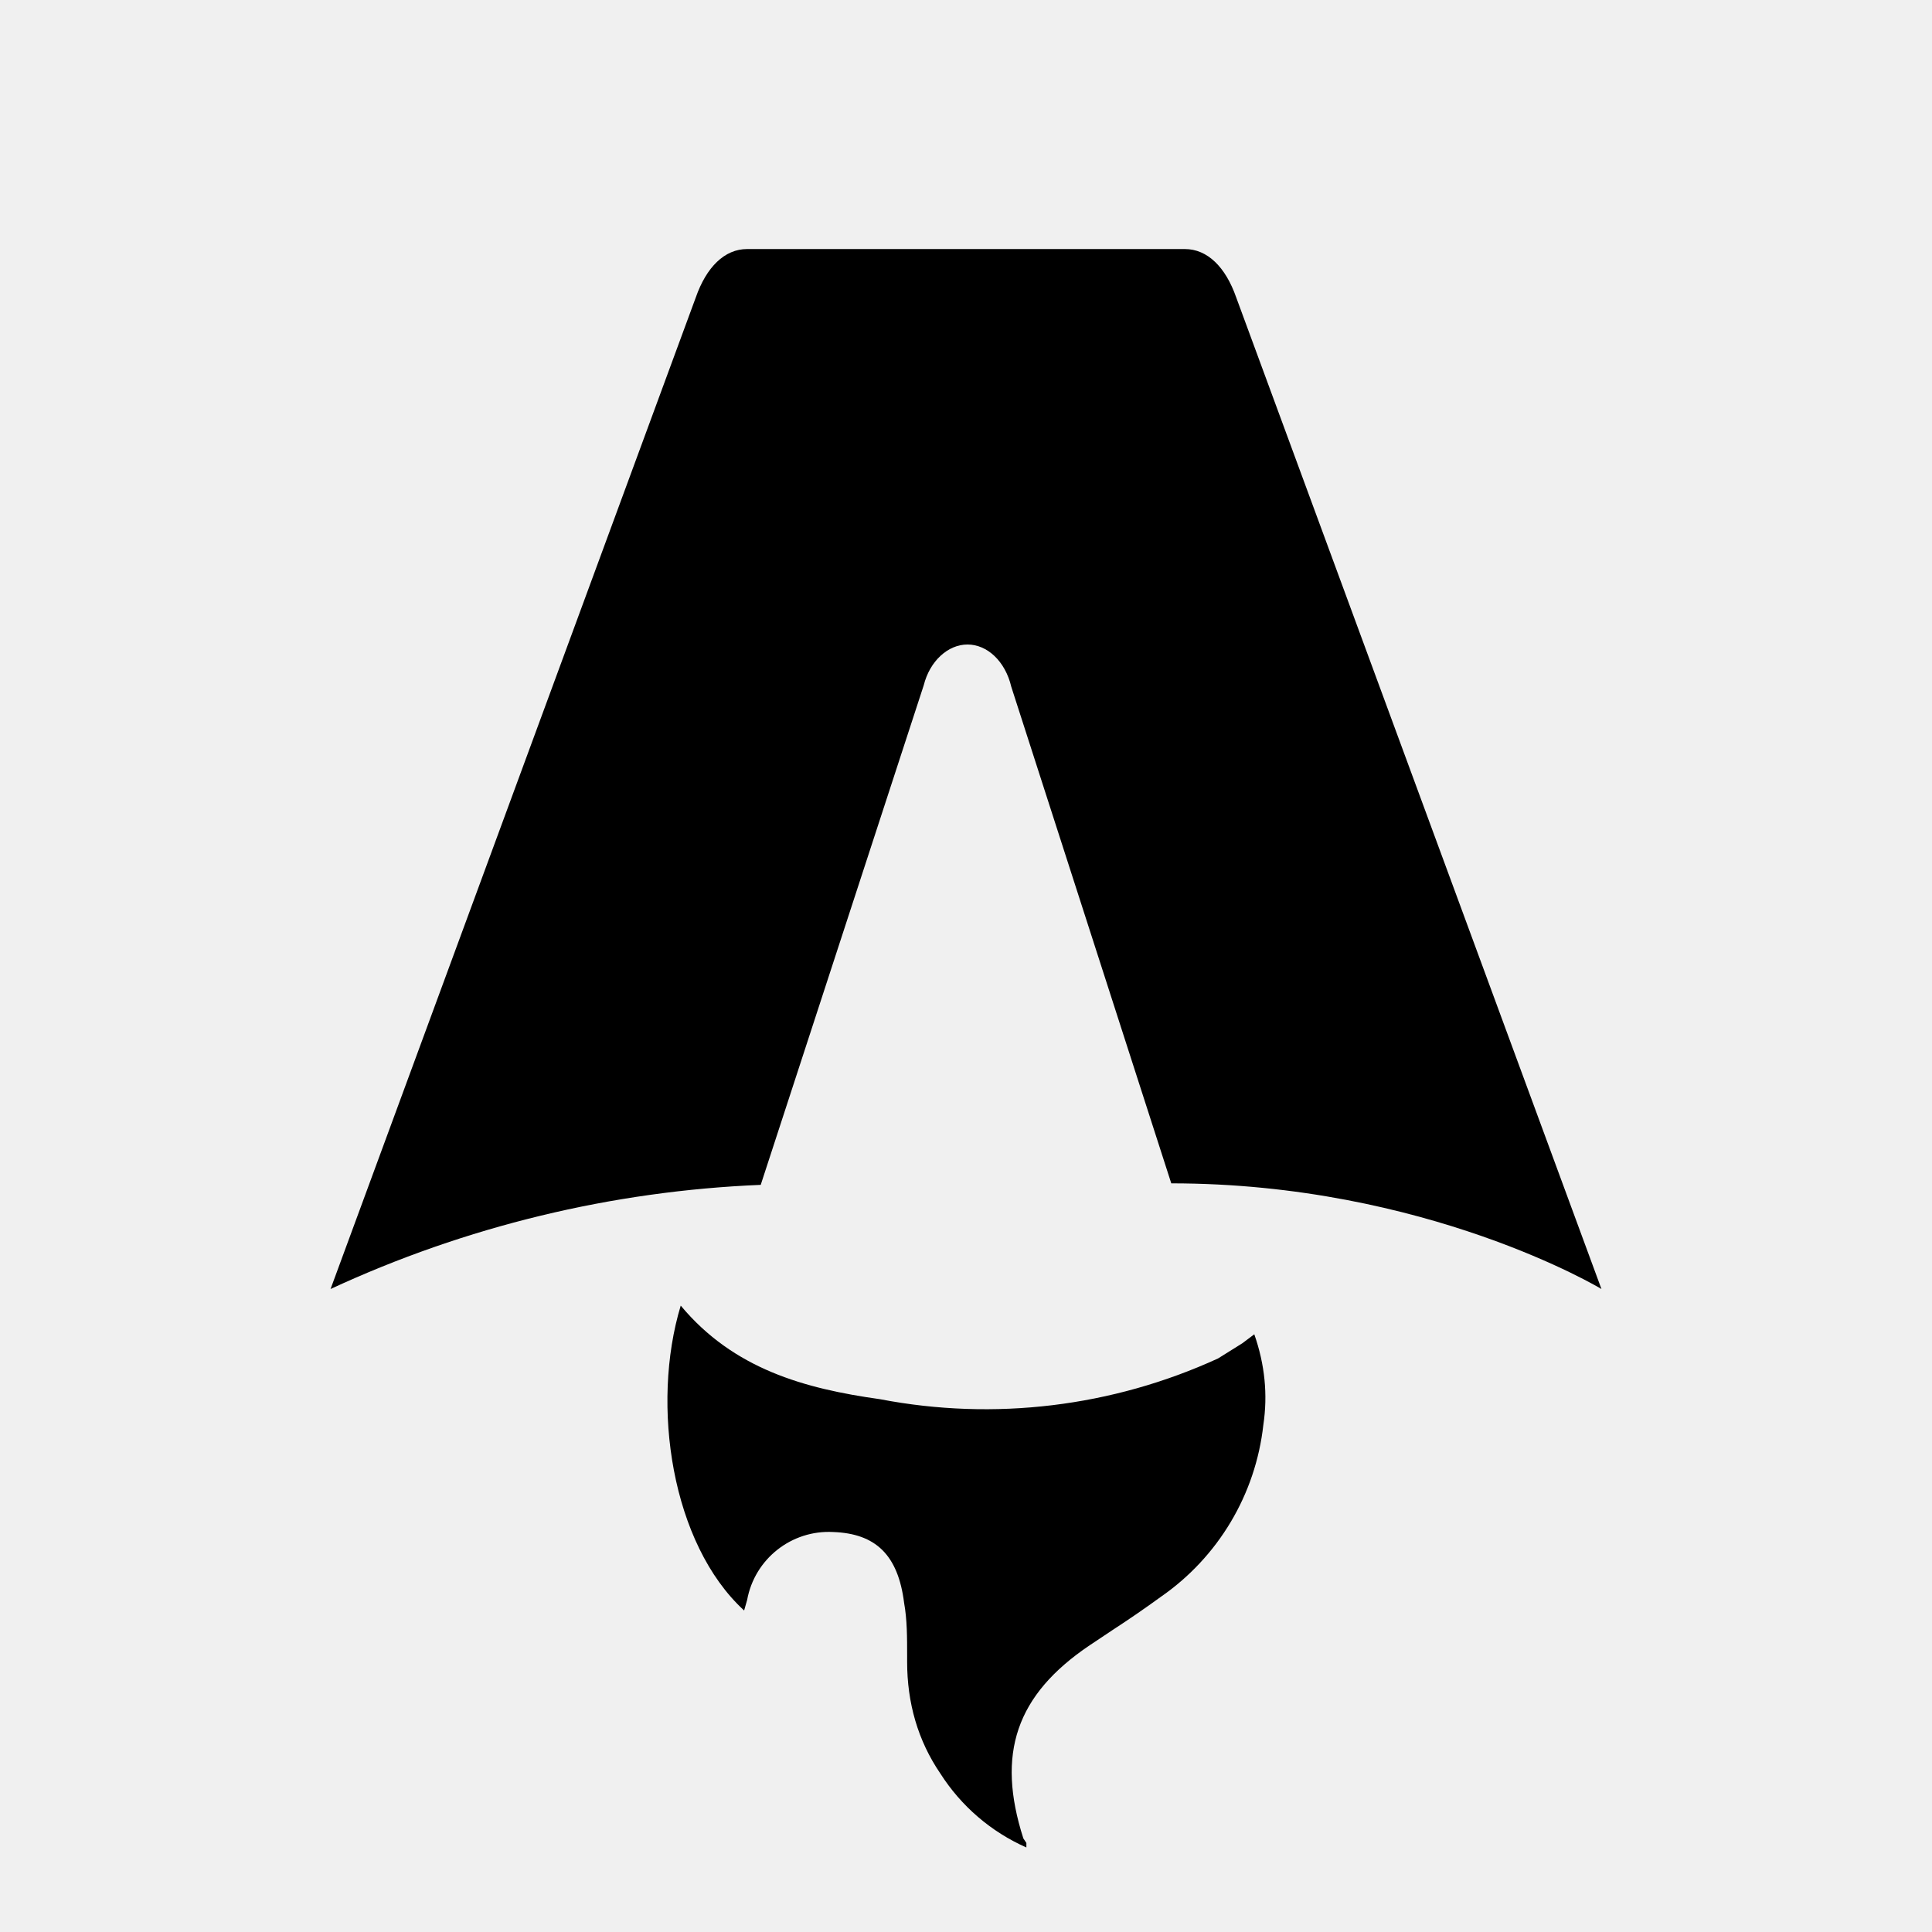
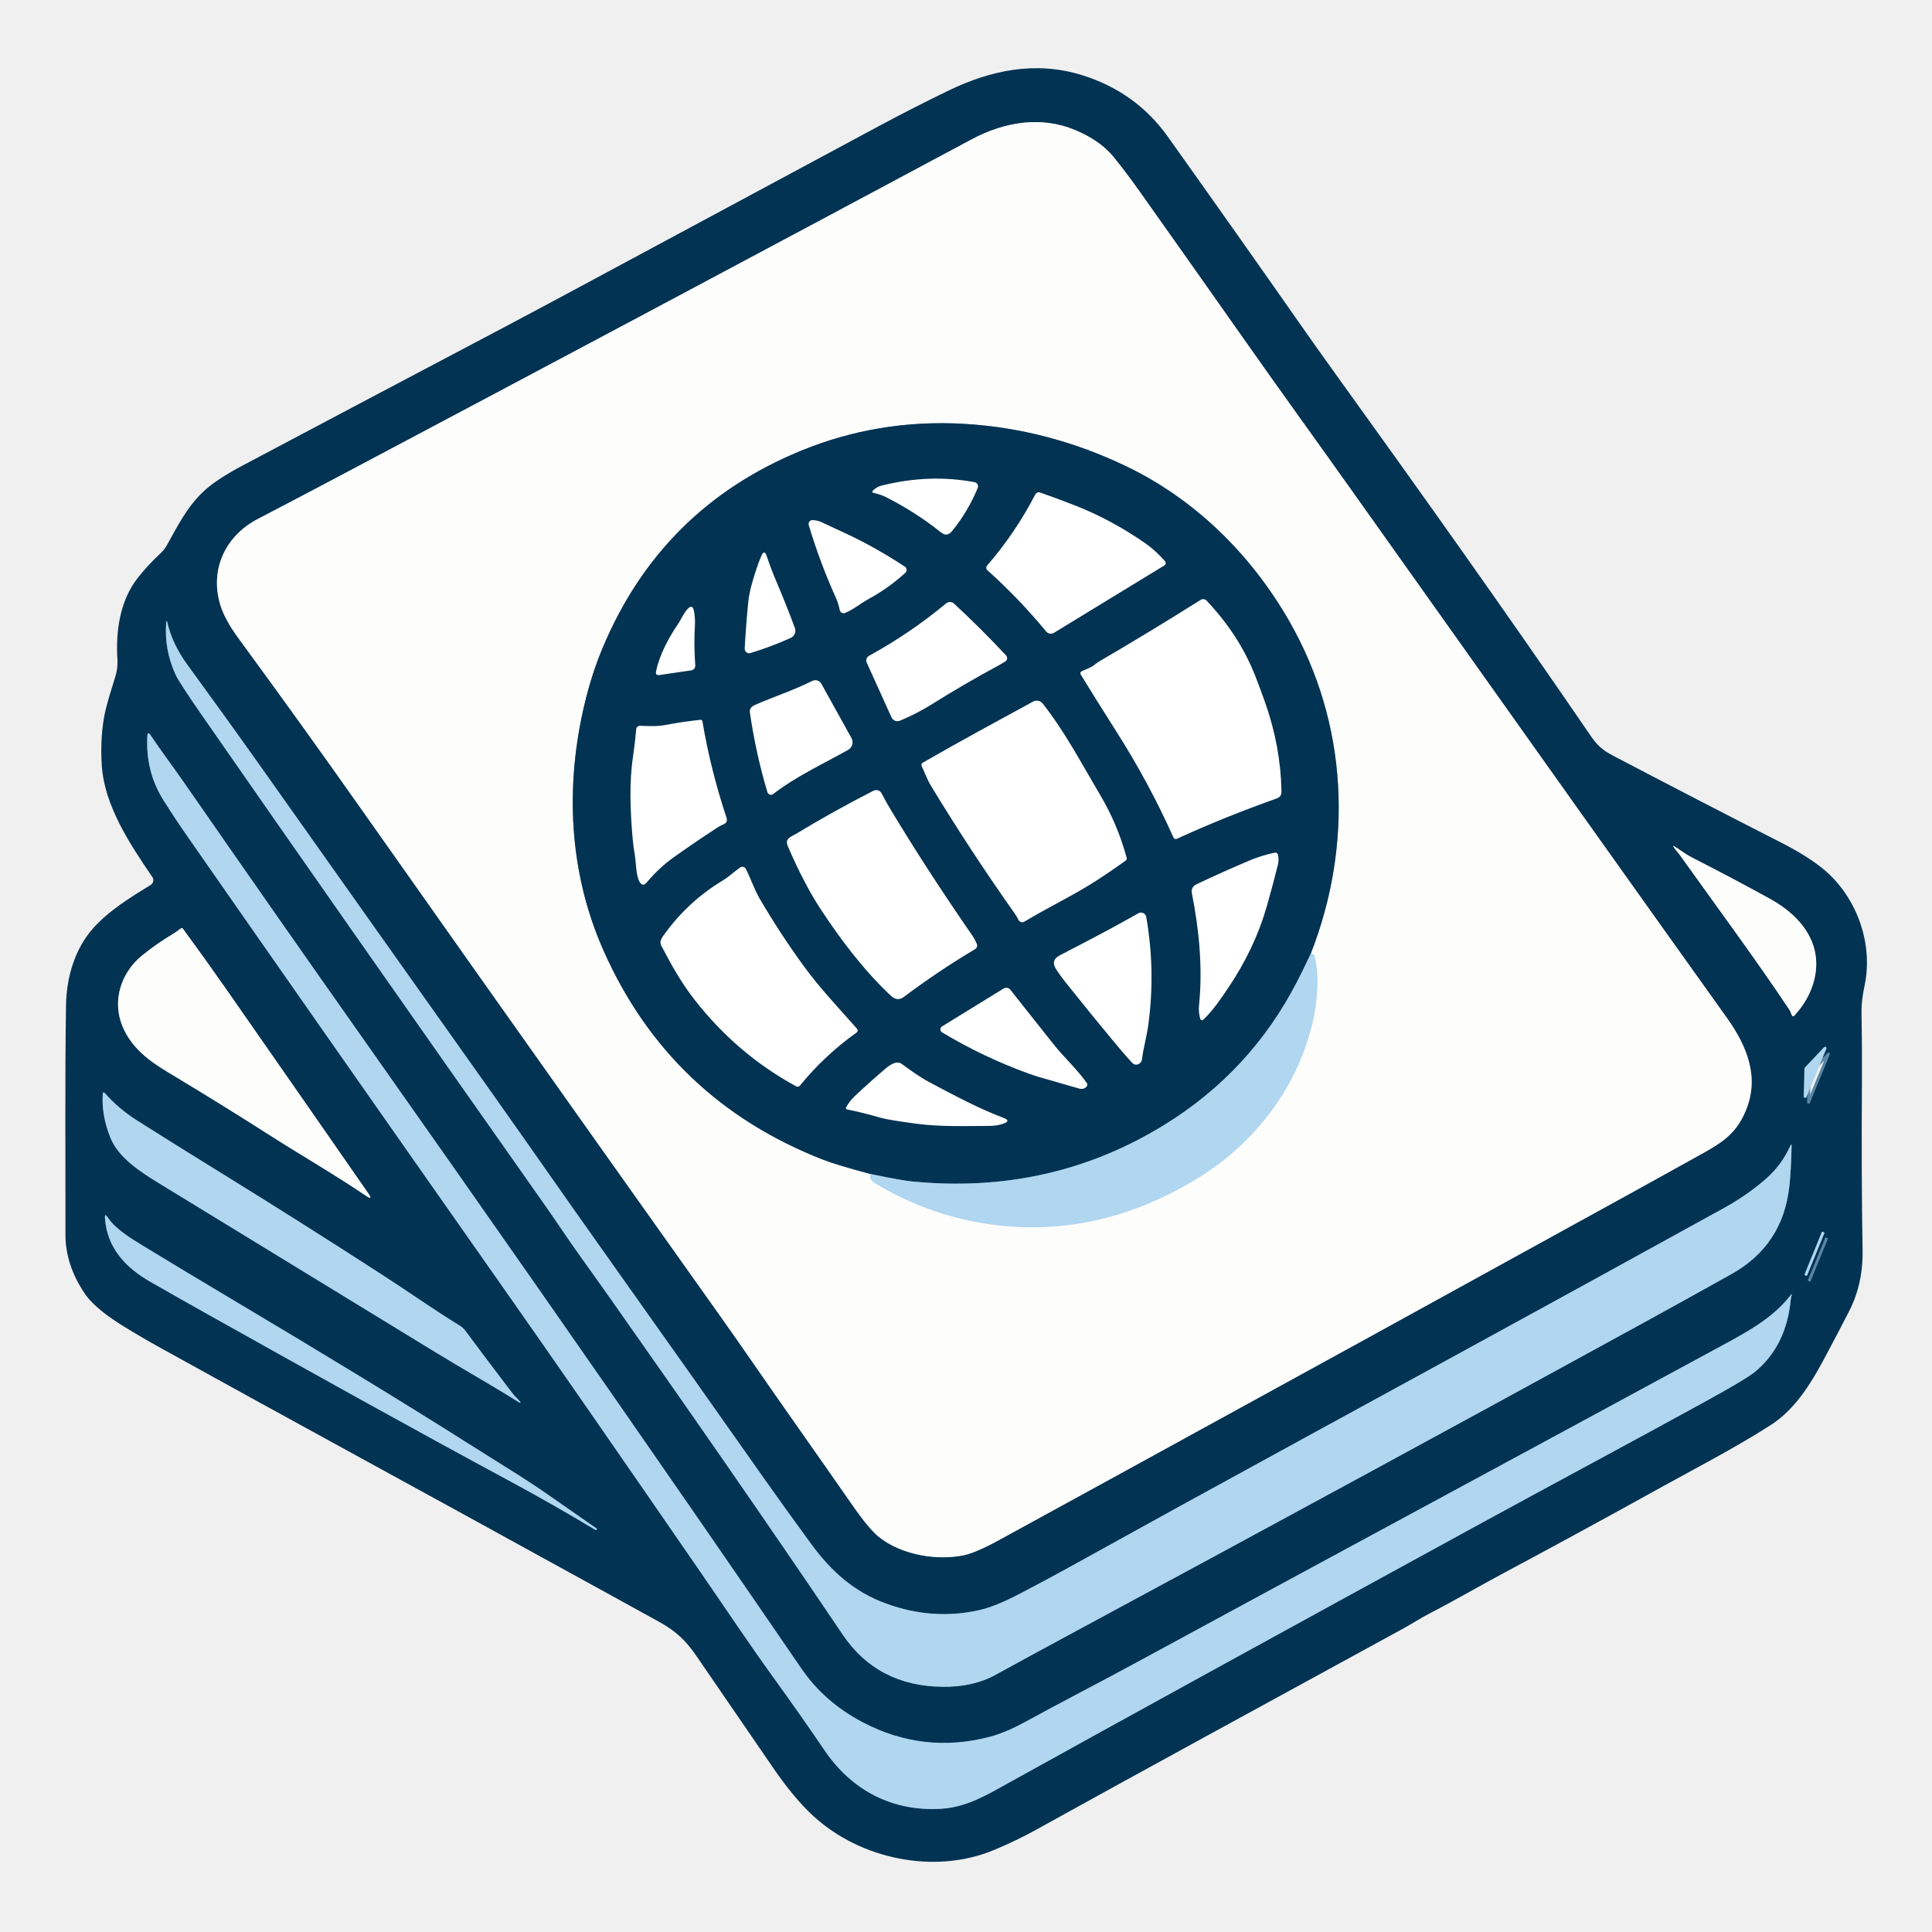
- <svg xmlns="http://www.w3.org/2000/svg" fill="none" viewBox="0 0 128 128">
-   <path d="M50.4 78.5a75.1 75.1 0 0 0-28.5 6.9l24.2-65.7c.7-2 1.9-3.2 3.4-3.2h29c1.5 0 2.7 1.2 3.4 3.2l24.2 65.7s-11.6-7-28.5-7L67 45.5c-.4-1.7-1.6-2.8-2.9-2.8-1.3 0-2.5 1.1-2.9 2.7L50.4 78.5Zm-1.1 28.2Zm-4.2-20.2c-2 6.6-.6 15.8 4.2 20.2a17.5 17.5 0 0 1 .2-.7 5.5 5.5 0 0 1 5.7-4.5c2.8.1 4.3 1.5 4.7 4.7.2 1.1.2 2.3.2 3.5v.4c0 2.7.7 5.2 2.2 7.4a13 13 0 0 0 5.7 4.9v-.3l-.2-.3c-1.8-5.6-.5-9.5 4.4-12.8l1.5-1a73 73 0 0 0 3.2-2.2 16 16 0 0 0 6.8-11.4c.3-2 .1-4-.6-6l-.8.6-1.6 1a37 37 0 0 1-22.4 2.7c-5-.7-9.7-2-13.2-6.2Z" />
-   <style>
-         path { fill: #000; }
-         @media (prefers-color-scheme: dark) {
-             path { fill: #FFF; }
-         }
-     </style>
+ <svg xmlns="http://www.w3.org/2000/svg" width="680" height="680" viewBox="0 0 680 680" fill="none">
+   <circle cx="336" cy="281" r="123" fill="white" />
+   <path d="M378.366 45.753C366.376 40.743 353.486 42.903 341.956 49.073C266.049 89.707 192.336 128.967 120.816 166.853C111.509 171.787 101.459 177.07 90.666 182.703C79.436 188.573 73.816 200.243 77.476 212.683C78.502 216.19 80.642 220.16 83.896 224.593C98.649 244.713 113.073 264.777 127.166 284.783C154.326 323.33 182.139 362.667 210.606 402.793C225.346 423.567 239.383 443.34 252.716 462.113C256.976 468.107 260.803 473.563 264.196 478.483C276.056 495.673 288.126 512.613 300.086 529.853C303.033 534.093 305.529 537.253 307.576 539.333C314.886 546.753 328.736 549.563 339.146 547.413C342.019 546.82 346.239 545 351.806 541.953C364.459 535.027 377.079 528.117 389.666 521.223C448.499 489.003 510.309 455.047 575.096 419.353C582.343 415.36 590.436 410.877 599.376 405.903C606.816 401.763 611.206 398.563 614.376 391.093C619.376 379.333 615.026 368.363 607.796 358.243C581.029 320.817 537.193 259.193 476.286 173.373C463.486 155.343 451.006 138.143 437.296 118.643C425.409 101.737 413.356 84.667 401.136 67.433C397.756 62.667 394.653 58.563 391.826 55.123C388.699 51.317 384.213 48.193 378.366 45.753Z" stroke="#8098A8" stroke-width="2" />
+   <path d="M311.926 564.423C300.576 560.303 292.516 553.003 285.516 543.453C279.223 534.853 273.653 527.11 268.806 520.223C252.066 496.437 235.339 472.777 218.626 449.243C206.979 432.837 196.076 417.367 185.916 402.833C181.916 397.113 177.546 390.913 172.806 384.233C144.939 344.953 117.629 306.403 90.876 268.583C83.936 258.783 75.606 247.217 65.886 233.883C62.446 229.17 60.133 224.317 58.946 219.323C58.706 218.29 58.549 218.303 58.476 219.363C58.036 225.543 59.119 231.523 61.726 237.303C62.566 239.17 65.786 244.133 71.386 252.193C89.579 278.367 106.893 303.193 123.326 326.673C143.779 355.887 166.339 388.01 191.006 423.043C195.626 429.593 200.096 436.413 204.816 442.973C208.183 447.653 211.693 452.587 215.346 457.773C242.556 496.443 269.416 535.033 296.626 575.353C304.746 587.387 316.446 593.5 331.726 593.693C338.893 593.787 345.129 592.377 350.436 589.463C358.849 584.843 366.919 580.45 374.646 576.283C448.459 536.49 515.773 499.93 576.586 466.603C587.159 460.81 598.093 454.76 609.386 448.453C621.426 441.727 628.219 431.477 629.766 417.703C630.193 413.923 630.466 409.153 630.586 403.393C630.606 402.647 630.459 402.613 630.146 403.293C628.146 407.593 625.616 411.283 621.846 414.643C617.466 418.55 612.393 422.093 606.626 425.273C575.419 442.487 542.109 460.77 506.696 480.123C489.603 489.47 472.726 498.69 456.066 507.783C428.199 522.99 401.719 537.55 376.626 551.463C371.353 554.39 365.449 557.557 358.916 560.963C353.229 563.937 348.526 565.843 344.806 566.683C333.859 569.17 322.899 568.417 311.926 564.423Z" stroke="#5985A2" stroke-width="2" />
+   <path d="M630.276 457.433C630.323 456.94 630.419 456.457 630.566 455.983C630.746 455.383 630.646 455.33 630.266 455.823C624.016 463.973 614.836 468.843 605.866 473.713C537.146 511.003 466.606 548.973 399.906 585.193C387.116 592.143 373.956 598.883 361.246 605.843C356.419 608.497 352.156 610.31 348.456 611.283C332.909 615.377 317.993 613.69 303.706 606.223C294.693 601.51 287.486 595.21 282.086 587.323C269.586 569.077 257.736 551.847 246.536 535.633C210.069 482.82 170.189 425.717 126.896 364.323C108.783 338.643 87.953 308.84 64.406 274.913C60.676 269.533 56.706 264.333 53.016 258.793C52.316 257.747 51.932 257.853 51.866 259.113C51.413 267.433 53.312 274.96 57.566 281.693C60.366 286.127 63.219 290.43 66.126 294.603C98.799 341.51 135.536 394.01 176.336 452.103C186.129 466.043 196.769 481.303 208.256 497.883C220.569 515.657 233.279 534.053 246.386 553.073C255.106 565.723 263.476 578.313 272.336 590.583C279.083 599.923 285.023 608.387 290.156 615.973C299.816 630.243 314.236 637.743 331.516 636.603C340.416 636.013 347.576 631.623 355.116 627.443C394.936 605.363 450.099 575.053 520.606 536.513C547.406 521.863 574.356 507.503 600.746 492.993C610.106 487.847 615.809 484.417 617.856 482.703C625.109 476.643 629.249 468.22 630.276 457.433Z" stroke="#5985A2" stroke-width="2" />
+   <path d="M629.786 355.373C630.236 356.033 630.356 356.683 630.706 357.363C630.939 357.797 631.223 357.83 631.556 357.463C634.403 354.337 636.453 351.053 637.706 347.613C642.776 333.683 634.776 322.863 623.066 316.403C614.259 311.55 605.109 306.707 595.616 301.873C593.426 300.763 591.506 299.263 589.436 297.943C588.896 297.597 588.799 297.693 589.146 298.233C589.836 299.263 590.726 300.193 591.466 301.233C603.576 318.243 617.546 337.013 629.786 355.373Z" stroke="#8098A8" stroke-width="2" />
+   <path d="M60.786 328.763C56.999 331.03 53.403 333.547 49.996 336.313C42.576 342.363 39.386 352.233 43.106 361.203C46.306 368.933 52.596 373.493 59.586 377.673C71.319 384.707 83.216 392.073 95.276 399.773C106.246 406.773 118.066 413.593 128.796 420.863C130.576 422.07 130.853 421.79 129.626 420.023C113.359 396.597 96.716 372.68 79.696 348.273C74.709 341.127 69.626 334.023 64.446 326.963C64.186 326.61 63.886 326.57 63.546 326.843C62.686 327.537 61.766 328.177 60.786 328.763Z" stroke="#8098A8" stroke-width="2" />
+   <path d="M636.036 387.973C636.035 388.091 636.076 388.206 636.15 388.297C636.225 388.389 636.328 388.451 636.444 388.475C636.559 388.499 636.68 388.481 636.784 388.426C636.888 388.371 636.97 388.282 637.016 388.173L644.026 371.173C644.073 371.063 644.079 370.94 644.045 370.826C644.01 370.711 643.936 370.612 643.836 370.547C643.736 370.481 643.616 370.453 643.497 370.467C643.378 370.481 643.268 370.536 643.186 370.623L636.436 377.793C636.351 377.883 636.301 378 636.296 378.123L636.036 387.973Z" stroke="#5985A2" stroke-width="2" />
+   <path d="M38.866 400.463C41.696 407.493 49.546 412.543 55.756 416.343C88.409 436.31 121.069 456.273 153.736 476.233C163.026 481.903 172.936 487.463 182.506 493.463C183.306 493.97 183.419 493.847 182.846 493.093C182.216 492.283 181.306 491.613 180.656 490.763C175.089 483.51 169.469 476.05 163.796 468.383C163.274 467.683 162.622 467.086 161.876 466.623C152.696 460.993 143.726 454.633 134.696 448.803C115.263 436.237 96.269 424.23 77.716 412.783C65.569 405.283 55.669 399.1 48.016 394.233C43.896 391.623 40.236 388.493 36.976 384.853C36.483 384.3 36.212 384.393 36.166 385.133C35.859 390.127 36.759 395.237 38.866 400.463Z" stroke="#5985A2" stroke-width="2" />
+   <path d="M180.086 521.653C189.673 526.827 199.509 532.44 209.596 538.493C209.729 538.573 209.836 538.55 209.916 538.423L210.096 538.143C210.116 538.103 210.109 538.073 210.076 538.053C204.376 534.1 198.756 530.187 193.216 526.313C189.069 523.413 184.326 520.303 178.986 516.983C174.246 514.023 169.446 511.007 164.586 507.933C142.413 493.9 114.939 477.133 82.166 457.633C71.172 451.093 60.429 444.627 49.936 438.233C45.896 435.773 40.516 432.463 37.886 428.463C37.159 427.363 36.846 427.467 36.946 428.773C37.696 439.273 44.216 446.183 53.026 451.213C60.146 455.28 66.959 459.137 73.466 462.783C109.326 482.863 144.586 502.523 180.086 521.653Z" stroke="#5985A2" stroke-width="2" />
+   <path d="M643.315 436.106C643.341 436.042 643.341 435.971 643.314 435.907C643.288 435.843 643.237 435.793 643.173 435.767L642.728 435.586C642.665 435.56 642.593 435.56 642.529 435.587C642.466 435.614 642.416 435.664 642.389 435.728L636.337 450.561C636.31 450.624 636.311 450.696 636.337 450.76C636.364 450.823 636.415 450.874 636.479 450.9L636.923 451.081C636.987 451.107 637.059 451.107 637.122 451.08C637.186 451.053 637.236 451.002 637.262 450.938L643.315 436.106Z" stroke="#5985A2" stroke-width="2" />
+   <path d="M306.576 413.253C305.829 414.38 306.363 415.483 308.176 416.563C319.236 423.17 330.809 427.64 342.896 429.973C371.666 435.533 398.916 429.213 423.626 413.363C439.606 403.113 453.036 387.053 459.456 368.483C461.083 363.783 462.183 359.633 462.756 356.033C463.756 349.713 464.256 342.843 462.686 336.403C462.619 336.117 462.439 335.967 462.146 335.953C461.899 335.94 461.639 335.823 461.366 335.603" stroke="#D7EAF6" stroke-width="2" />
+   <path d="M461.366 335.603C476.386 297.133 474.426 254.613 453.756 218.583C440.216 194.963 420.386 175.563 396.166 164.003C377.819 155.243 358.829 150.3 339.196 149.173C319.149 148.033 300.029 151.203 281.836 158.683C248.996 172.183 225.723 195.373 212.016 228.253C209.536 234.193 207.469 240.607 205.816 247.493C198.786 276.753 200.246 307.033 212.336 334.373C227.849 369.46 253.609 394.05 289.616 408.143C292.909 409.437 298.563 411.14 306.576 413.253" stroke="#8098A8" stroke-width="2" />
+   <path d="M461.366 335.603C459.866 338.85 458.309 342.047 456.696 345.193C445.763 366.52 430.093 383.453 409.686 395.993C382.873 412.467 353.206 419.07 320.686 415.803C318.526 415.59 313.823 414.74 306.576 413.253" stroke="#5985A2" stroke-width="2" />
+   <path d="M53.046 311.453C53.269 311.315 53.462 311.132 53.613 310.917C53.764 310.702 53.869 310.458 53.923 310.2C53.977 309.942 53.979 309.676 53.928 309.417C53.877 309.158 53.774 308.912 53.626 308.693C45.816 297.233 36.676 283.613 35.806 269.203C35.472 263.657 35.686 258.437 36.446 253.543C37.296 248.063 39.276 242.693 40.826 237.333C41.276 235.783 41.426 233.613 41.326 232.003C40.676 222.023 42.306 211.283 48.436 203.473C50.883 200.36 53.606 197.413 56.606 194.633C57.413 193.887 58.109 192.997 58.696 191.963C62.586 185.063 65.686 178.593 71.616 172.973C74.543 170.207 79.149 167.157 85.436 163.823C115.649 147.81 146.513 131.493 178.026 114.873C183.926 111.76 189.809 108.627 195.676 105.473C234.443 84.64 272.266 64.31 309.146 44.483C317.313 40.097 325.553 35.893 333.866 31.873C348.916 24.603 364.626 21.413 380.826 26.443C393.486 30.377 403.566 37.613 411.066 48.153C427.599 71.38 443.096 93.333 457.556 114.013C461.342 119.427 465.193 124.853 469.106 130.293C499.946 173.093 530.376 215.883 560.026 259.213C562.046 262.153 564.026 264.023 567.366 265.773C587.766 276.473 607.549 286.707 626.716 296.473C632.516 299.427 637.232 302.323 640.866 305.163C653.136 314.743 659.476 331.573 656.286 346.793C655.506 350.513 655.139 353.6 655.186 356.053C655.333 363.8 655.383 371.88 655.336 380.293C655.189 403.34 655.266 423.257 655.566 440.043C655.706 447.963 654.103 455.167 650.756 461.653C648.176 466.667 645.433 471.9 642.526 477.353C637.456 486.873 631.956 495.973 623.166 501.613C610.746 509.593 596.756 516.783 583.286 524.243C565.093 534.33 547.019 544.17 529.066 553.763C520.446 558.363 512.026 563.313 503.386 567.763C500.196 569.403 497.136 571.413 493.866 573.203C473.639 584.263 450.579 596.867 424.686 611.013C403.793 622.427 383.726 633.46 364.486 644.113C360.153 646.513 355.366 648.82 350.126 651.033C328.996 659.953 302.766 654.363 286.206 639.123C280.876 634.213 276.106 628.033 271.926 621.933C263.126 609.1 254.229 596.13 245.236 583.023C241.446 577.493 238.156 574.233 231.816 570.733C226.243 567.66 220.686 564.6 215.146 561.553C181.506 543.04 148.776 525.08 116.956 507.673C97.516 497.047 77.389 485.973 56.576 474.453C51.896 471.867 47.459 469.273 43.266 466.673C38.626 463.803 32.806 459.703 29.826 455.293C25.293 448.567 23.029 441.643 23.036 434.523C23.086 407.583 22.826 381.053 23.236 353.793C23.396 343.593 26.566 333.643 32.806 326.693C38.426 320.433 45.916 315.833 53.046 311.453ZM378.366 45.753C366.376 40.743 353.486 42.903 341.956 49.073C266.049 89.707 192.336 128.967 120.816 166.853C111.509 171.787 101.459 177.07 90.666 182.703C79.436 188.573 73.816 200.243 77.476 212.683C78.502 216.19 80.642 220.16 83.896 224.593C98.649 244.713 113.073 264.777 127.166 284.783C154.326 323.33 182.139 362.667 210.606 402.793C225.346 423.567 239.383 443.34 252.716 462.113C256.976 468.107 260.803 473.563 264.196 478.483C276.056 495.673 288.126 512.613 300.086 529.853C303.033 534.093 305.529 537.253 307.576 539.333C314.886 546.753 328.736 549.563 339.146 547.413C342.019 546.82 346.239 545 351.806 541.953C364.459 535.027 377.079 528.117 389.666 521.223C448.499 489.003 510.309 455.047 575.096 419.353C582.343 415.36 590.436 410.877 599.376 405.903C606.816 401.763 611.206 398.563 614.376 391.093C619.376 379.333 615.026 368.363 607.796 358.243C581.029 320.817 537.193 259.193 476.286 173.373C463.486 155.343 451.006 138.143 437.296 118.643C425.409 101.737 413.356 84.667 401.136 67.433C397.756 62.667 394.653 58.563 391.826 55.123C388.699 51.317 384.213 48.193 378.366 45.753ZM311.926 564.423C300.576 560.303 292.516 553.003 285.516 543.453C279.223 534.853 273.653 527.11 268.806 520.223C252.066 496.437 235.339 472.777 218.626 449.243C206.979 432.837 196.076 417.367 185.916 402.833C181.916 397.113 177.546 390.913 172.806 384.233C144.939 344.953 117.629 306.403 90.876 268.583C83.936 258.783 75.606 247.217 65.886 233.883C62.446 229.17 60.133 224.317 58.946 219.323C58.706 218.29 58.549 218.303 58.476 219.363C58.036 225.543 59.119 231.523 61.726 237.303C62.566 239.17 65.786 244.133 71.386 252.193C89.579 278.367 106.893 303.193 123.326 326.673C143.779 355.887 166.339 388.01 191.006 423.043C195.626 429.593 200.096 436.413 204.816 442.973C208.183 447.653 211.693 452.587 215.346 457.773C242.556 496.443 269.416 535.033 296.626 575.353C304.746 587.387 316.446 593.5 331.726 593.693C338.893 593.787 345.129 592.377 350.436 589.463C358.849 584.843 366.919 580.45 374.646 576.283C448.459 536.49 515.773 499.93 576.586 466.603C587.159 460.81 598.093 454.76 609.386 448.453C621.426 441.727 628.219 431.477 629.766 417.703C630.193 413.923 630.466 409.153 630.586 403.393C630.606 402.647 630.459 402.613 630.146 403.293C628.146 407.593 625.616 411.283 621.846 414.643C617.466 418.55 612.393 422.093 606.626 425.273C575.419 442.487 542.109 460.77 506.696 480.123C489.603 489.47 472.726 498.69 456.066 507.783C428.199 522.99 401.719 537.55 376.626 551.463C371.353 554.39 365.449 557.557 358.916 560.963C353.229 563.937 348.526 565.843 344.806 566.683C333.859 569.17 322.899 568.417 311.926 564.423ZM630.276 457.433C630.323 456.94 630.419 456.457 630.566 455.983C630.746 455.383 630.646 455.33 630.266 455.823C624.016 463.973 614.836 468.843 605.866 473.713C537.146 511.003 466.606 548.973 399.906 585.193C387.116 592.143 373.956 598.883 361.246 605.843C356.419 608.497 352.156 610.31 348.456 611.283C332.909 615.377 317.993 613.69 303.706 606.223C294.693 601.51 287.486 595.21 282.086 587.323C269.586 569.077 257.736 551.847 246.536 535.633C210.069 482.82 170.189 425.717 126.896 364.323C108.783 338.643 87.953 308.84 64.406 274.913C60.676 269.533 56.706 264.333 53.016 258.793C52.316 257.747 51.932 257.853 51.866 259.113C51.413 267.433 53.312 274.96 57.566 281.693C60.366 286.127 63.219 290.43 66.126 294.603C98.799 341.51 135.536 394.01 176.336 452.103C186.129 466.043 196.769 481.303 208.256 497.883C220.569 515.657 233.279 534.053 246.386 553.073C255.106 565.723 263.476 578.313 272.336 590.583C279.083 599.923 285.023 608.387 290.156 615.973C299.816 630.243 314.236 637.743 331.516 636.603C340.416 636.013 347.576 631.623 355.116 627.443C394.936 605.363 450.099 575.053 520.606 536.513C547.406 521.863 574.356 507.503 600.746 492.993C610.106 487.847 615.809 484.417 617.856 482.703C625.109 476.643 629.249 468.22 630.276 457.433ZM629.786 355.373C630.236 356.033 630.356 356.683 630.706 357.363C630.939 357.797 631.223 357.83 631.556 357.463C634.403 354.337 636.453 351.053 637.706 347.613C642.776 333.683 634.776 322.863 623.066 316.403C614.259 311.55 605.109 306.707 595.616 301.873C593.426 300.763 591.506 299.263 589.436 297.943C588.896 297.597 588.799 297.693 589.146 298.233C589.836 299.263 590.726 300.193 591.466 301.233C603.576 318.243 617.546 337.013 629.786 355.373ZM60.786 328.763C56.999 331.03 53.403 333.547 49.996 336.313C42.576 342.363 39.386 352.233 43.106 361.203C46.306 368.933 52.596 373.493 59.586 377.673C71.319 384.707 83.216 392.073 95.276 399.773C106.246 406.773 118.066 413.593 128.796 420.863C130.576 422.07 130.853 421.79 129.626 420.023C113.359 396.597 96.716 372.68 79.696 348.273C74.709 341.127 69.626 334.023 64.446 326.963C64.186 326.61 63.886 326.57 63.546 326.843C62.686 327.537 61.766 328.177 60.786 328.763ZM636.036 387.973C636.035 388.091 636.076 388.206 636.15 388.297C636.225 388.389 636.328 388.451 636.444 388.475C636.559 388.499 636.68 388.481 636.784 388.426C636.888 388.371 636.97 388.282 637.016 388.173L644.026 371.173C644.073 371.063 644.079 370.94 644.045 370.826C644.01 370.711 643.936 370.612 643.836 370.547C643.736 370.481 643.616 370.453 643.497 370.467C643.378 370.481 643.268 370.536 643.186 370.623L636.436 377.793C636.351 377.883 636.301 378 636.296 378.123L636.036 387.973ZM38.866 400.463C41.696 407.493 49.546 412.543 55.756 416.343C88.409 436.31 121.069 456.273 153.736 476.233C163.026 481.903 172.936 487.463 182.506 493.463C183.306 493.97 183.419 493.847 182.846 493.093C182.216 492.283 181.306 491.613 180.656 490.763C175.089 483.51 169.469 476.05 163.796 468.383C163.274 467.683 162.622 467.086 161.876 466.623C152.696 460.993 143.726 454.633 134.696 448.803C115.263 436.237 96.269 424.23 77.716 412.783C65.569 405.283 55.669 399.1 48.016 394.233C43.896 391.623 40.236 388.493 36.976 384.853C36.483 384.3 36.212 384.393 36.166 385.133C35.859 390.127 36.759 395.237 38.866 400.463ZM180.086 521.653C189.673 526.827 199.509 532.44 209.596 538.493C209.729 538.573 209.836 538.55 209.916 538.423L210.096 538.143C210.116 538.103 210.109 538.073 210.076 538.053C204.376 534.1 198.756 530.187 193.216 526.313C189.069 523.413 184.326 520.303 178.986 516.983C174.246 514.023 169.446 511.007 164.586 507.933C142.413 493.9 114.939 477.133 82.166 457.633C71.172 451.093 60.429 444.627 49.936 438.233C45.896 435.773 40.516 432.463 37.886 428.463C37.159 427.363 36.846 427.467 36.946 428.773C37.696 439.273 44.216 446.183 53.026 451.213C60.146 455.28 66.959 459.137 73.466 462.783C109.326 482.863 144.586 502.523 180.086 521.653ZM643.315 436.106C643.341 436.042 643.341 435.971 643.314 435.907C643.288 435.843 643.237 435.793 643.173 435.767L642.728 435.586C642.664 435.56 642.593 435.56 642.529 435.587C642.466 435.614 642.416 435.664 642.389 435.728L636.336 450.561C636.31 450.624 636.311 450.696 636.337 450.76C636.364 450.823 636.415 450.874 636.479 450.9L636.923 451.081C636.987 451.107 637.059 451.107 637.122 451.08C637.186 451.053 637.236 451.002 637.262 450.938L643.315 436.106Z" fill="#023353" />
+   <path d="M378.366 45.753C384.213 48.193 388.699 51.317 391.826 55.123C394.653 58.563 397.756 62.667 401.136 67.433C413.356 84.667 425.409 101.737 437.296 118.643C451.006 138.143 463.486 155.343 476.286 173.373C537.193 259.193 581.029 320.817 607.796 358.243C615.026 368.363 619.376 379.333 614.376 391.093C611.206 398.563 606.816 401.763 599.376 405.903C590.436 410.877 582.343 415.36 575.096 419.353C510.309 455.047 448.499 489.003 389.666 521.223C377.079 528.117 364.459 535.027 351.806 541.953C346.239 545 342.019 546.82 339.146 547.413C328.736 549.563 314.886 546.753 307.576 539.333C305.529 537.253 303.033 534.093 300.086 529.853C288.126 512.613 276.056 495.673 264.196 478.483C260.803 473.563 256.976 468.107 252.716 462.113C239.383 443.34 225.346 423.567 210.606 402.793C182.139 362.667 154.326 323.33 127.166 284.783C113.073 264.777 98.649 244.713 83.896 224.593C80.642 220.16 78.502 216.19 77.476 212.683C73.816 200.243 79.436 188.573 90.666 182.703C101.459 177.07 111.509 171.787 120.816 166.853C192.336 128.967 266.049 89.707 341.956 49.073C353.486 42.903 366.376 40.743 378.366 45.753ZM306.576 413.253C305.829 414.38 306.363 415.483 308.176 416.563C319.236 423.17 330.809 427.64 342.896 429.973C371.666 435.533 398.916 429.213 423.626 413.363C439.606 403.113 453.036 387.053 459.456 368.483C461.083 363.783 462.183 359.633 462.756 356.033C463.756 349.713 464.256 342.843 462.686 336.403C462.619 336.117 462.439 335.967 462.146 335.953C461.899 335.94 461.639 335.823 461.366 335.603C476.386 297.133 474.426 254.613 453.756 218.583C440.216 194.963 420.386 175.563 396.166 164.003C377.819 155.243 358.829 150.3 339.196 149.173C319.149 148.033 300.029 151.203 281.836 158.683C248.996 172.183 225.723 195.373 212.016 228.253C209.536 234.193 207.469 240.607 205.816 247.493C198.786 276.753 200.246 307.033 212.336 334.373C227.849 369.46 253.609 394.05 289.616 408.143C292.909 409.437 298.563 411.14 306.576 413.253Z" fill="#FDFDFC" />
+   <path d="M461.366 335.603C459.866 338.85 458.309 342.047 456.696 345.193C445.763 366.52 430.093 383.453 409.686 395.993C382.873 412.467 353.206 419.07 320.686 415.803C318.526 415.59 313.823 414.74 306.576 413.253C298.563 411.14 292.909 409.437 289.616 408.143C253.609 394.05 227.849 369.46 212.336 334.373C200.246 307.033 198.786 276.753 205.816 247.493C207.469 240.607 209.536 234.193 212.016 228.253C225.723 195.373 248.996 172.183 281.836 158.683C300.029 151.203 319.149 148.033 339.196 149.173C358.829 150.3 377.819 155.243 396.166 164.003C420.386 175.563 440.216 194.963 453.756 218.583C474.426 254.613 476.386 297.133 461.366 335.603ZM312.156 175.123C319.043 178.663 325.259 182.653 330.806 187.093C331.653 187.767 332.319 188.12 332.806 188.153C333.613 188.2 334.369 187.797 335.076 186.943C338.809 182.377 341.826 177.31 344.126 171.743C344.21 171.538 344.247 171.317 344.235 171.096C344.222 170.874 344.161 170.659 344.054 170.464C343.948 170.27 343.8 170.101 343.62 169.971C343.44 169.842 343.234 169.753 343.016 169.713C332.383 167.707 321.449 168.113 310.216 170.933C309.136 171.2 308.159 171.767 307.286 172.633C306.839 173.067 306.919 173.35 307.526 173.483C309.166 173.837 310.709 174.383 312.156 175.123ZM378.336 177.883C374.269 176.29 370.179 174.777 366.066 173.343C365.758 173.235 365.42 173.242 365.115 173.363C364.81 173.484 364.559 173.712 364.406 174.003C359.693 183.097 354.029 191.453 347.416 199.073C347.217 199.303 347.117 199.601 347.135 199.904C347.154 200.207 347.291 200.49 347.516 200.693C354.923 207.327 361.819 214.513 368.206 222.253C368.536 222.652 368.999 222.918 369.51 223.002C370.021 223.087 370.545 222.984 370.986 222.713L409.826 199.013C409.949 198.937 410.054 198.836 410.133 198.715C410.212 198.594 410.264 198.458 410.285 198.315C410.306 198.172 410.296 198.026 410.254 197.887C410.213 197.749 410.142 197.621 410.046 197.513C407.813 194.98 405.469 192.86 403.016 191.153C395.123 185.66 386.896 181.237 378.336 177.883ZM298.036 187.923C295.089 186.537 292.156 185.17 289.236 183.823C288.203 183.35 287.116 183.097 285.976 183.063C285.763 183.058 285.552 183.103 285.36 183.194C285.168 183.286 285.001 183.421 284.871 183.59C284.741 183.759 284.653 183.956 284.614 184.165C284.575 184.374 284.586 184.589 284.646 184.793C287.246 193.513 290.446 202.083 294.246 210.503C294.839 211.823 295.269 213.21 295.536 214.663C295.575 214.875 295.66 215.075 295.786 215.248C295.912 215.422 296.076 215.565 296.264 215.667C296.452 215.769 296.661 215.827 296.874 215.837C297.087 215.846 297.3 215.808 297.496 215.723C300.526 214.443 302.966 212.323 305.846 210.753C310.359 208.307 314.623 205.267 318.636 201.633C318.795 201.491 318.919 201.314 318.998 201.116C319.077 200.918 319.11 200.704 319.094 200.491C319.077 200.279 319.012 200.073 318.903 199.889C318.794 199.706 318.645 199.55 318.466 199.433C311.639 194.94 304.829 191.103 298.036 187.923ZM266.096 200.673C264.846 204.613 263.746 208.043 263.326 212.253C262.799 217.647 262.393 222.987 262.106 228.273C262.093 228.525 262.141 228.777 262.246 229.006C262.351 229.236 262.51 229.437 262.71 229.592C262.909 229.747 263.142 229.852 263.391 229.897C263.639 229.943 263.895 229.928 264.136 229.853C269.169 228.313 273.903 226.53 278.336 224.503C278.968 224.215 279.468 223.699 279.735 223.059C280.002 222.419 280.017 221.702 279.776 221.053C277.823 215.747 275.629 210.233 273.196 204.513C271.989 201.7 270.883 198.783 269.876 195.763C269.309 194.05 268.669 194.02 267.956 195.673C267.283 197.227 266.663 198.893 266.096 200.673ZM385.276 233.953C383.996 235.023 382.136 235.563 380.666 236.293C380.572 236.34 380.489 236.406 380.422 236.486C380.354 236.567 380.305 236.661 380.275 236.762C380.246 236.864 380.239 236.971 380.252 237.076C380.266 237.181 380.301 237.282 380.356 237.373C384.643 244.353 388.853 251.087 392.986 257.573C400.553 269.453 407.216 281.82 412.976 294.673C413.256 295.3 413.706 295.47 414.326 295.183C425.239 290.17 436.923 285.45 449.376 281.023C450.686 280.553 451.066 279.673 451.036 278.333C450.816 267.953 448.939 257.71 445.406 247.603C444.346 244.57 443.203 241.48 441.976 238.333C438.016 228.173 432.466 219.693 424.686 211.403C424.425 211.123 424.073 210.942 423.692 210.893C423.31 210.844 422.923 210.929 422.596 211.133C410.743 218.607 398.819 225.84 386.826 232.833C386.373 233.1 385.856 233.473 385.276 233.953ZM350.746 234.603C351.806 234.03 352.839 233.427 353.846 232.793C354.016 232.686 354.16 232.542 354.268 232.372C354.376 232.203 354.445 232.011 354.471 231.812C354.497 231.612 354.479 231.409 354.417 231.218C354.356 231.026 354.253 230.851 354.116 230.703C348.083 224.243 341.969 218.157 335.776 212.443C335.4 212.097 334.91 211.898 334.399 211.886C333.888 211.873 333.389 212.046 332.996 212.373C324.663 219.32 315.616 225.473 305.856 230.833C305.448 231.055 305.14 231.422 304.991 231.861C304.843 232.301 304.866 232.78 305.056 233.203L313.766 252.463C314.014 253.017 314.469 253.452 315.033 253.674C315.598 253.897 316.227 253.889 316.786 253.653C320.813 251.967 324.593 250.013 328.126 247.793C335.293 243.293 342.833 238.897 350.746 234.603ZM238.506 219.843C235.466 224.263 232.006 230.683 230.916 236.293C230.716 237.307 231.126 237.737 232.146 237.583L243.306 235.943C243.719 235.881 244.094 235.666 244.356 235.34C244.617 235.013 244.746 234.6 244.716 234.183C244.349 229.35 244.306 224.663 244.586 220.123C244.693 218.397 244.573 216.673 244.226 214.953C243.893 213.32 243.156 213.113 242.016 214.333C240.476 215.993 239.776 218.013 238.506 219.843ZM285.886 239.663C279.456 242.913 272.316 245.203 265.596 248.173C264.526 248.643 263.746 249.533 263.926 250.783C265.373 260.59 267.433 269.933 270.106 278.813C270.166 279.015 270.275 279.2 270.423 279.35C270.571 279.5 270.754 279.612 270.956 279.676C271.158 279.74 271.372 279.754 271.581 279.717C271.79 279.68 271.988 279.593 272.156 279.463C280.206 273.243 289.716 268.883 298.506 263.933C299.212 263.534 299.732 262.872 299.953 262.091C300.174 261.31 300.078 260.474 299.686 259.763L289.076 240.643C288.773 240.1 288.272 239.695 287.678 239.512C287.083 239.329 286.441 239.384 285.886 239.663ZM396.546 301.923C394.453 294.123 391.339 286.74 387.206 279.773C380.696 268.793 374.776 257.473 366.986 247.613C366.595 247.12 366.041 246.781 365.422 246.657C364.804 246.532 364.16 246.63 363.606 246.933C350.506 254.103 338.006 260.803 324.756 268.453C324.559 268.567 324.413 268.751 324.346 268.968C324.28 269.185 324.297 269.419 324.396 269.623C325.476 271.883 326.286 274.273 327.596 276.443C336.743 291.563 346.619 306.63 357.226 321.643C357.699 322.31 358.109 323.013 358.456 323.753C358.545 323.94 358.672 324.105 358.829 324.24C358.985 324.374 359.169 324.474 359.366 324.534C359.564 324.593 359.772 324.61 359.977 324.584C360.182 324.558 360.379 324.49 360.556 324.383C368.976 319.323 377.736 315.173 385.316 310.313C389.063 307.913 392.689 305.443 396.196 302.903C396.536 302.657 396.653 302.33 396.546 301.923ZM254.586 290.173C255.706 289.727 256.076 288.93 255.696 287.783C251.949 276.483 249.126 265.17 247.226 253.843C247.199 253.691 247.115 253.554 246.993 253.461C246.87 253.368 246.717 253.326 246.566 253.343C242.506 253.77 238.379 254.38 234.186 255.173C231.286 255.723 228.246 255.583 225.316 255.443C224.974 255.427 224.64 255.544 224.381 255.771C224.122 255.999 223.959 256.318 223.926 256.663C223.639 259.943 223.263 263.157 222.796 266.303C221.426 275.513 221.846 285.273 222.616 294.543C222.796 296.717 223.076 298.903 223.456 301.103C223.886 303.563 223.806 308.403 225.196 310.513C225.923 311.62 226.713 311.667 227.566 310.653C230.559 307.107 233.796 304.1 237.276 301.633C242.156 298.16 247.256 294.69 252.576 291.223C253.216 290.81 253.886 290.46 254.586 290.173ZM280.186 293.483C278.346 294.603 276.076 295.043 277.316 297.923C281.123 306.71 284.936 314.023 288.756 319.863C295.746 330.533 304.016 341.523 313.536 350.453C314.916 351.743 316.446 352.143 318.086 350.913C326.173 344.84 334.543 339.227 343.196 334.073C343.504 333.891 343.736 333.603 343.848 333.263C343.96 332.923 343.945 332.553 343.806 332.223C343.326 331.09 342.766 330.06 342.126 329.133C331.359 313.553 321.776 298.77 313.376 284.783C312.283 282.963 311.259 281.12 310.306 279.253C310.178 279.003 310.002 278.78 309.788 278.597C309.573 278.415 309.325 278.276 309.057 278.19C308.788 278.104 308.505 278.071 308.223 278.094C307.942 278.117 307.668 278.195 307.416 278.323C298.116 283.07 289.039 288.123 280.186 293.483ZM439.696 302.903C433.496 305.53 427.323 308.3 421.176 311.213C419.769 311.88 419.216 312.963 419.516 314.463C422.056 327.263 423.356 340.783 422.016 353.883C421.856 355.43 422.003 357.013 422.456 358.633C422.485 358.738 422.54 358.834 422.617 358.91C422.694 358.987 422.789 359.043 422.894 359.072C422.999 359.102 423.109 359.103 423.214 359.077C423.32 359.051 423.417 358.998 423.496 358.923C427.006 355.583 429.516 351.793 432.186 347.853C438.459 338.6 443.029 328.947 445.896 318.893C447.343 313.84 448.633 309.013 449.766 304.413C450.026 303.373 450.066 302.277 449.886 301.123C449.753 300.31 449.283 299.987 448.476 300.153C445.376 300.82 442.449 301.737 439.696 302.903ZM267.416 316.353C265.446 312.983 264.286 309.323 262.536 305.863C262.444 305.683 262.315 305.524 262.157 305.398C262 305.272 261.817 305.181 261.621 305.132C261.426 305.082 261.223 305.076 261.025 305.112C260.827 305.149 260.64 305.228 260.476 305.343C258.376 306.823 256.546 308.603 254.316 309.943C246.289 314.783 239.486 321.047 233.906 328.733C233.066 329.893 231.936 331.273 232.726 332.793C236.266 339.573 239.686 345.743 244.446 351.853C254.413 364.633 266.339 374.8 280.226 382.353C280.446 382.472 280.7 382.51 280.945 382.46C281.189 382.411 281.409 382.278 281.566 382.083C287.333 374.99 293.976 368.77 301.496 363.423C301.599 363.35 301.685 363.256 301.749 363.147C301.813 363.038 301.853 362.917 301.867 362.792C301.881 362.666 301.869 362.539 301.831 362.419C301.793 362.299 301.73 362.188 301.646 362.093C295.376 354.963 288.586 347.833 283.006 340.183C277.446 332.557 272.249 324.613 267.416 316.353ZM400.666 321.443C391.686 326.563 382.476 331.353 373.046 336.223C370.773 337.397 370.346 339.06 371.766 341.213C372.793 342.773 373.849 344.24 374.936 345.613C381.216 353.493 387.233 360.883 392.986 367.783C394.706 369.85 396.483 371.893 398.316 373.913C399.036 374.713 399.836 374.92 400.716 374.533C401.044 374.391 401.329 374.165 401.543 373.877C401.757 373.589 401.893 373.25 401.936 372.893C402.446 368.663 403.616 364.883 404.186 360.613C405.879 347.933 405.633 335.313 403.446 322.753C403.396 322.457 403.275 322.176 403.093 321.937C402.911 321.697 402.674 321.505 402.401 321.376C402.128 321.247 401.828 321.186 401.526 321.198C401.224 321.21 400.929 321.294 400.666 321.443ZM362.436 378.003C363.709 378.463 364.903 378.85 366.016 379.163C370.649 380.477 375.226 381.793 379.746 383.113C380.859 383.433 381.756 383.21 382.436 382.443C382.589 382.274 382.68 382.056 382.693 381.825C382.706 381.594 382.64 381.364 382.506 381.173C378.986 376.153 374.486 372.223 370.566 367.233C365.733 361.093 360.739 354.793 355.586 348.333C355.313 347.991 354.925 347.76 354.494 347.684C354.063 347.609 353.619 347.694 353.246 347.923L331.566 361.263C331.385 361.374 331.235 361.53 331.132 361.716C331.029 361.902 330.976 362.112 330.978 362.324C330.98 362.537 331.037 362.745 331.144 362.929C331.25 363.113 331.403 363.266 331.586 363.373C341.486 369.3 351.769 374.177 362.436 378.003ZM353.256 393.473C344.406 390.143 335.586 385.403 327.036 380.853C323.546 378.993 320.536 376.743 317.426 374.493C315.406 373.023 312.826 375.113 311.306 376.423C307.553 379.637 304.066 382.763 300.846 385.803C299.599 386.983 298.579 388.313 297.786 389.793C297.752 389.856 297.733 389.927 297.73 389.998C297.728 390.07 297.742 390.141 297.773 390.206C297.803 390.271 297.848 390.328 297.904 390.373C297.96 390.418 298.026 390.449 298.096 390.463C301.776 391.21 305.703 392.187 309.876 393.393C311.783 393.94 316.013 394.647 322.566 395.513C331.136 396.653 339.816 396.303 348.296 396.283C350.083 396.283 351.733 396.007 353.246 395.453C355.039 394.807 355.043 394.147 353.256 393.473Z" fill="#023353" />
+   <path d="M311.926 564.423C322.899 568.417 333.859 569.17 344.806 566.683C348.526 565.843 353.229 563.937 358.916 560.963C365.449 557.557 371.353 554.39 376.626 551.463C401.719 537.55 428.199 522.99 456.066 507.783C472.726 498.69 489.603 489.47 506.696 480.123C542.109 460.77 575.419 442.487 606.626 425.273C612.393 422.093 617.466 418.55 621.846 414.643C625.616 411.283 628.146 407.593 630.146 403.293C630.459 402.613 630.606 402.647 630.586 403.393C630.466 409.153 630.193 413.923 629.766 417.703C628.219 431.477 621.426 441.727 609.386 448.453C598.093 454.76 587.159 460.81 576.586 466.603C515.773 499.93 448.459 536.49 374.646 576.283C366.919 580.45 358.849 584.843 350.436 589.463C345.129 592.377 338.893 593.787 331.726 593.693C316.446 593.5 304.746 587.387 296.626 575.353C269.416 535.033 242.556 496.443 215.346 457.773C211.693 452.587 208.183 447.653 204.816 442.973C200.096 436.413 195.626 429.593 191.006 423.043C166.339 388.01 143.779 355.887 123.326 326.673C106.893 303.193 89.579 278.367 71.386 252.193C65.786 244.133 62.566 239.17 61.726 237.303C59.119 231.523 58.036 225.543 58.476 219.363C58.549 218.303 58.706 218.29 58.946 219.323C60.133 224.317 62.446 229.17 65.886 233.883C75.606 247.217 83.936 258.783 90.876 268.583C117.629 306.403 144.939 344.953 172.806 384.233C177.546 390.913 181.916 397.113 185.916 402.833C196.076 417.367 206.979 432.837 218.626 449.243C235.339 472.777 252.066 496.437 268.806 520.223C273.653 527.11 279.223 534.853 285.516 543.453C292.516 553.003 300.576 560.303 311.926 564.423Z" fill="#B0D6F0" />
+   <path d="M630.276 457.433C629.249 468.22 625.109 476.643 617.856 482.703C615.809 484.417 610.106 487.847 600.746 492.993C574.356 507.503 547.406 521.863 520.606 536.513C450.099 575.053 394.936 605.363 355.116 627.443C347.576 631.623 340.416 636.013 331.516 636.603C314.236 637.743 299.816 630.243 290.156 615.973C285.023 608.387 279.083 599.923 272.336 590.583C263.476 578.313 255.106 565.723 246.386 553.073C233.279 534.053 220.569 515.657 208.256 497.883C196.769 481.303 186.129 466.043 176.336 452.103C135.536 394.01 98.799 341.51 66.126 294.603C63.219 290.43 60.366 286.127 57.566 281.693C53.312 274.96 51.413 267.433 51.866 259.113C51.932 257.853 52.316 257.747 53.016 258.793C56.706 264.333 60.676 269.533 64.406 274.913C87.953 308.84 108.783 338.643 126.896 364.323C170.189 425.717 210.069 482.82 246.536 535.633C257.736 551.847 269.586 569.077 282.086 587.323C287.486 595.21 294.693 601.51 303.706 606.223C317.993 613.69 332.909 615.377 348.456 611.283C352.156 610.31 356.419 608.497 361.246 605.843C373.956 598.883 387.116 592.143 399.906 585.193C466.606 548.973 537.146 511.003 605.866 473.713C614.836 468.843 624.016 463.973 630.266 455.823C630.646 455.33 630.746 455.383 630.566 455.983C630.419 456.457 630.323 456.94 630.276 457.433Z" fill="#B0D6F0" />
+   <path d="M629.786 355.373C617.546 337.013 603.576 318.243 591.466 301.233C590.726 300.193 589.836 299.263 589.146 298.233C588.799 297.693 588.896 297.597 589.436 297.943C591.506 299.263 593.426 300.763 595.616 301.873C605.109 306.707 614.259 311.55 623.066 316.403C634.776 322.863 642.776 333.683 637.706 347.613C636.453 351.053 634.403 354.337 631.556 357.463C631.223 357.83 630.939 357.797 630.706 357.363C630.356 356.683 630.236 356.033 629.786 355.373Z" fill="#FDFDFC" />
+   <path d="M60.786 328.763C61.766 328.177 62.686 327.537 63.546 326.843C63.886 326.57 64.186 326.61 64.446 326.963C69.626 334.023 74.709 341.127 79.696 348.273C96.716 372.68 113.359 396.597 129.626 420.023C130.853 421.79 130.576 422.07 128.796 420.863C118.066 413.593 106.246 406.773 95.276 399.773C83.216 392.073 71.319 384.707 59.586 377.673C52.596 373.493 46.306 368.933 43.106 361.203C39.386 352.233 42.576 342.363 49.996 336.313C53.403 333.547 56.999 331.03 60.786 328.763Z" fill="#FDFDFC" />
+   <path d="M461.366 335.603C461.639 335.823 461.899 335.94 462.146 335.953C462.439 335.967 462.619 336.117 462.686 336.403C464.256 342.843 463.756 349.713 462.756 356.033C462.183 359.633 461.083 363.783 459.456 368.483C453.036 387.053 439.606 403.113 423.626 413.363C398.916 429.213 371.666 435.533 342.896 429.973C330.809 427.64 319.236 423.17 308.176 416.563C306.363 415.483 305.829 414.38 306.576 413.253C313.823 414.74 318.526 415.59 320.686 415.803C353.206 419.07 382.873 412.467 409.686 395.993C430.093 383.453 445.763 366.52 456.696 345.193C458.309 342.047 459.866 338.85 461.366 335.603Z" fill="#B0D6F0" />
+   <path d="M634.84 385.93L635.1 376.08C635.105 375.957 635.155 375.839 635.24 375.75L641.99 368.58C642.072 368.493 642.182 368.438 642.301 368.424C642.42 368.41 642.54 368.438 642.64 368.503C642.74 368.569 642.814 368.668 642.849 368.782C642.884 368.897 642.877 369.02 642.83 369.13L635.82 386.13C635.774 386.239 635.692 386.328 635.588 386.383C635.484 386.438 635.364 386.455 635.248 386.432C635.133 386.408 635.029 386.345 634.954 386.254C634.88 386.162 634.84 386.048 634.84 385.93Z" fill="#B0D6F0" />
+   <path d="M38.866 400.463C36.759 395.237 35.859 390.127 36.166 385.133C36.212 384.393 36.483 384.3 36.976 384.853C40.236 388.493 43.896 391.623 48.016 394.233C55.669 399.1 65.569 405.283 77.716 412.783C96.269 424.23 115.263 436.237 134.696 448.803C143.726 454.633 152.696 460.993 161.876 466.623C162.622 467.086 163.274 467.683 163.796 468.383C169.469 476.05 175.089 483.51 180.656 490.763C181.306 491.613 182.216 492.283 182.846 493.093C183.419 493.847 183.306 493.97 182.506 493.463C172.936 487.463 163.026 481.903 153.736 476.233C121.069 456.273 88.409 436.31 55.756 416.343C49.546 412.543 41.696 407.493 38.866 400.463Z" fill="#B0D6F0" />
+   <path d="M180.086 521.653C144.586 502.523 109.326 482.863 73.466 462.783C66.959 459.137 60.146 455.28 53.026 451.213C44.216 446.183 37.696 439.273 36.946 428.773C36.846 427.467 37.159 427.363 37.886 428.463C40.516 432.463 45.896 435.773 49.936 438.233C60.429 444.627 71.173 451.093 82.166 457.633C114.939 477.133 142.413 493.9 164.586 507.933C169.446 511.007 174.246 514.023 178.986 516.983C184.326 520.303 189.069 523.413 193.216 526.313C198.756 530.187 204.376 534.1 210.076 538.053C210.109 538.073 210.116 538.103 210.096 538.143L209.916 538.423C209.836 538.55 209.729 538.573 209.596 538.493C199.509 532.44 189.673 526.827 180.086 521.653Z" fill="#B0D6F0" />
+   <path d="M641.977 433.724L641.533 433.542C641.4 433.488 641.248 433.552 641.194 433.685L635.141 448.517C635.086 448.65 635.15 448.802 635.283 448.856L635.727 449.038C635.86 449.092 636.012 449.028 636.066 448.895L642.119 434.063C642.174 433.93 642.11 433.778 641.977 433.724Z" fill="#B0D6F0" />
</svg>
